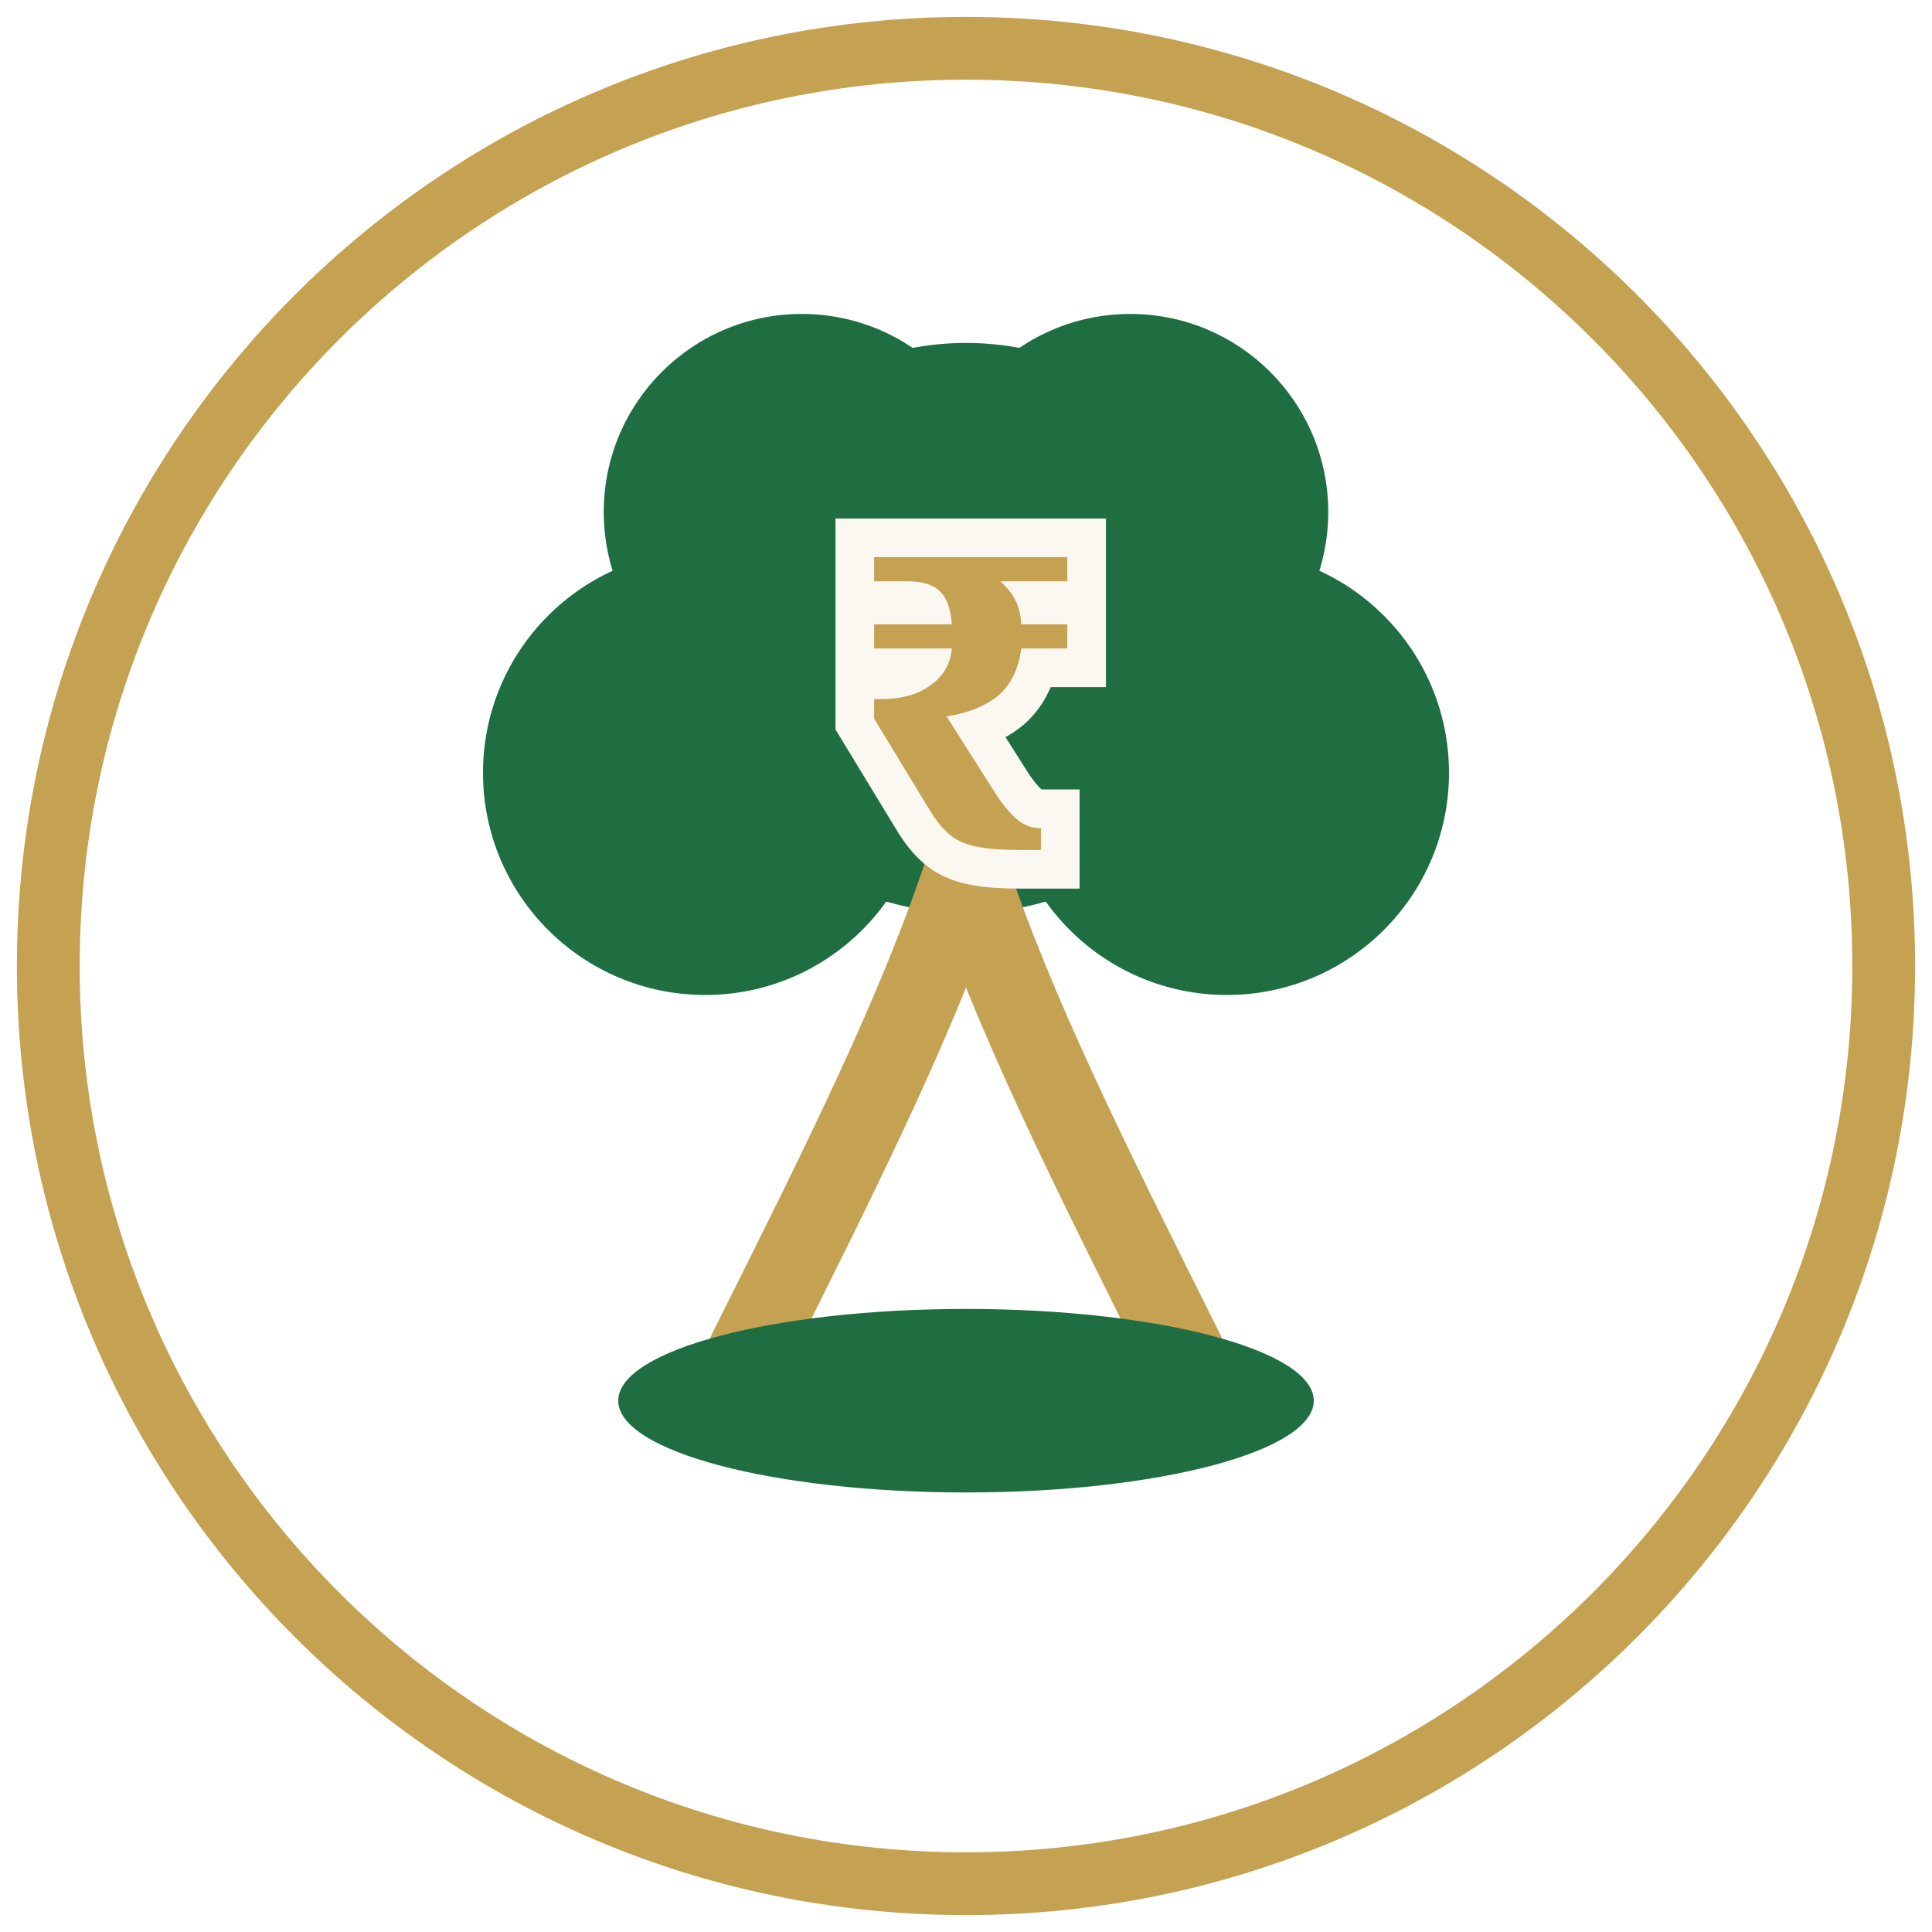
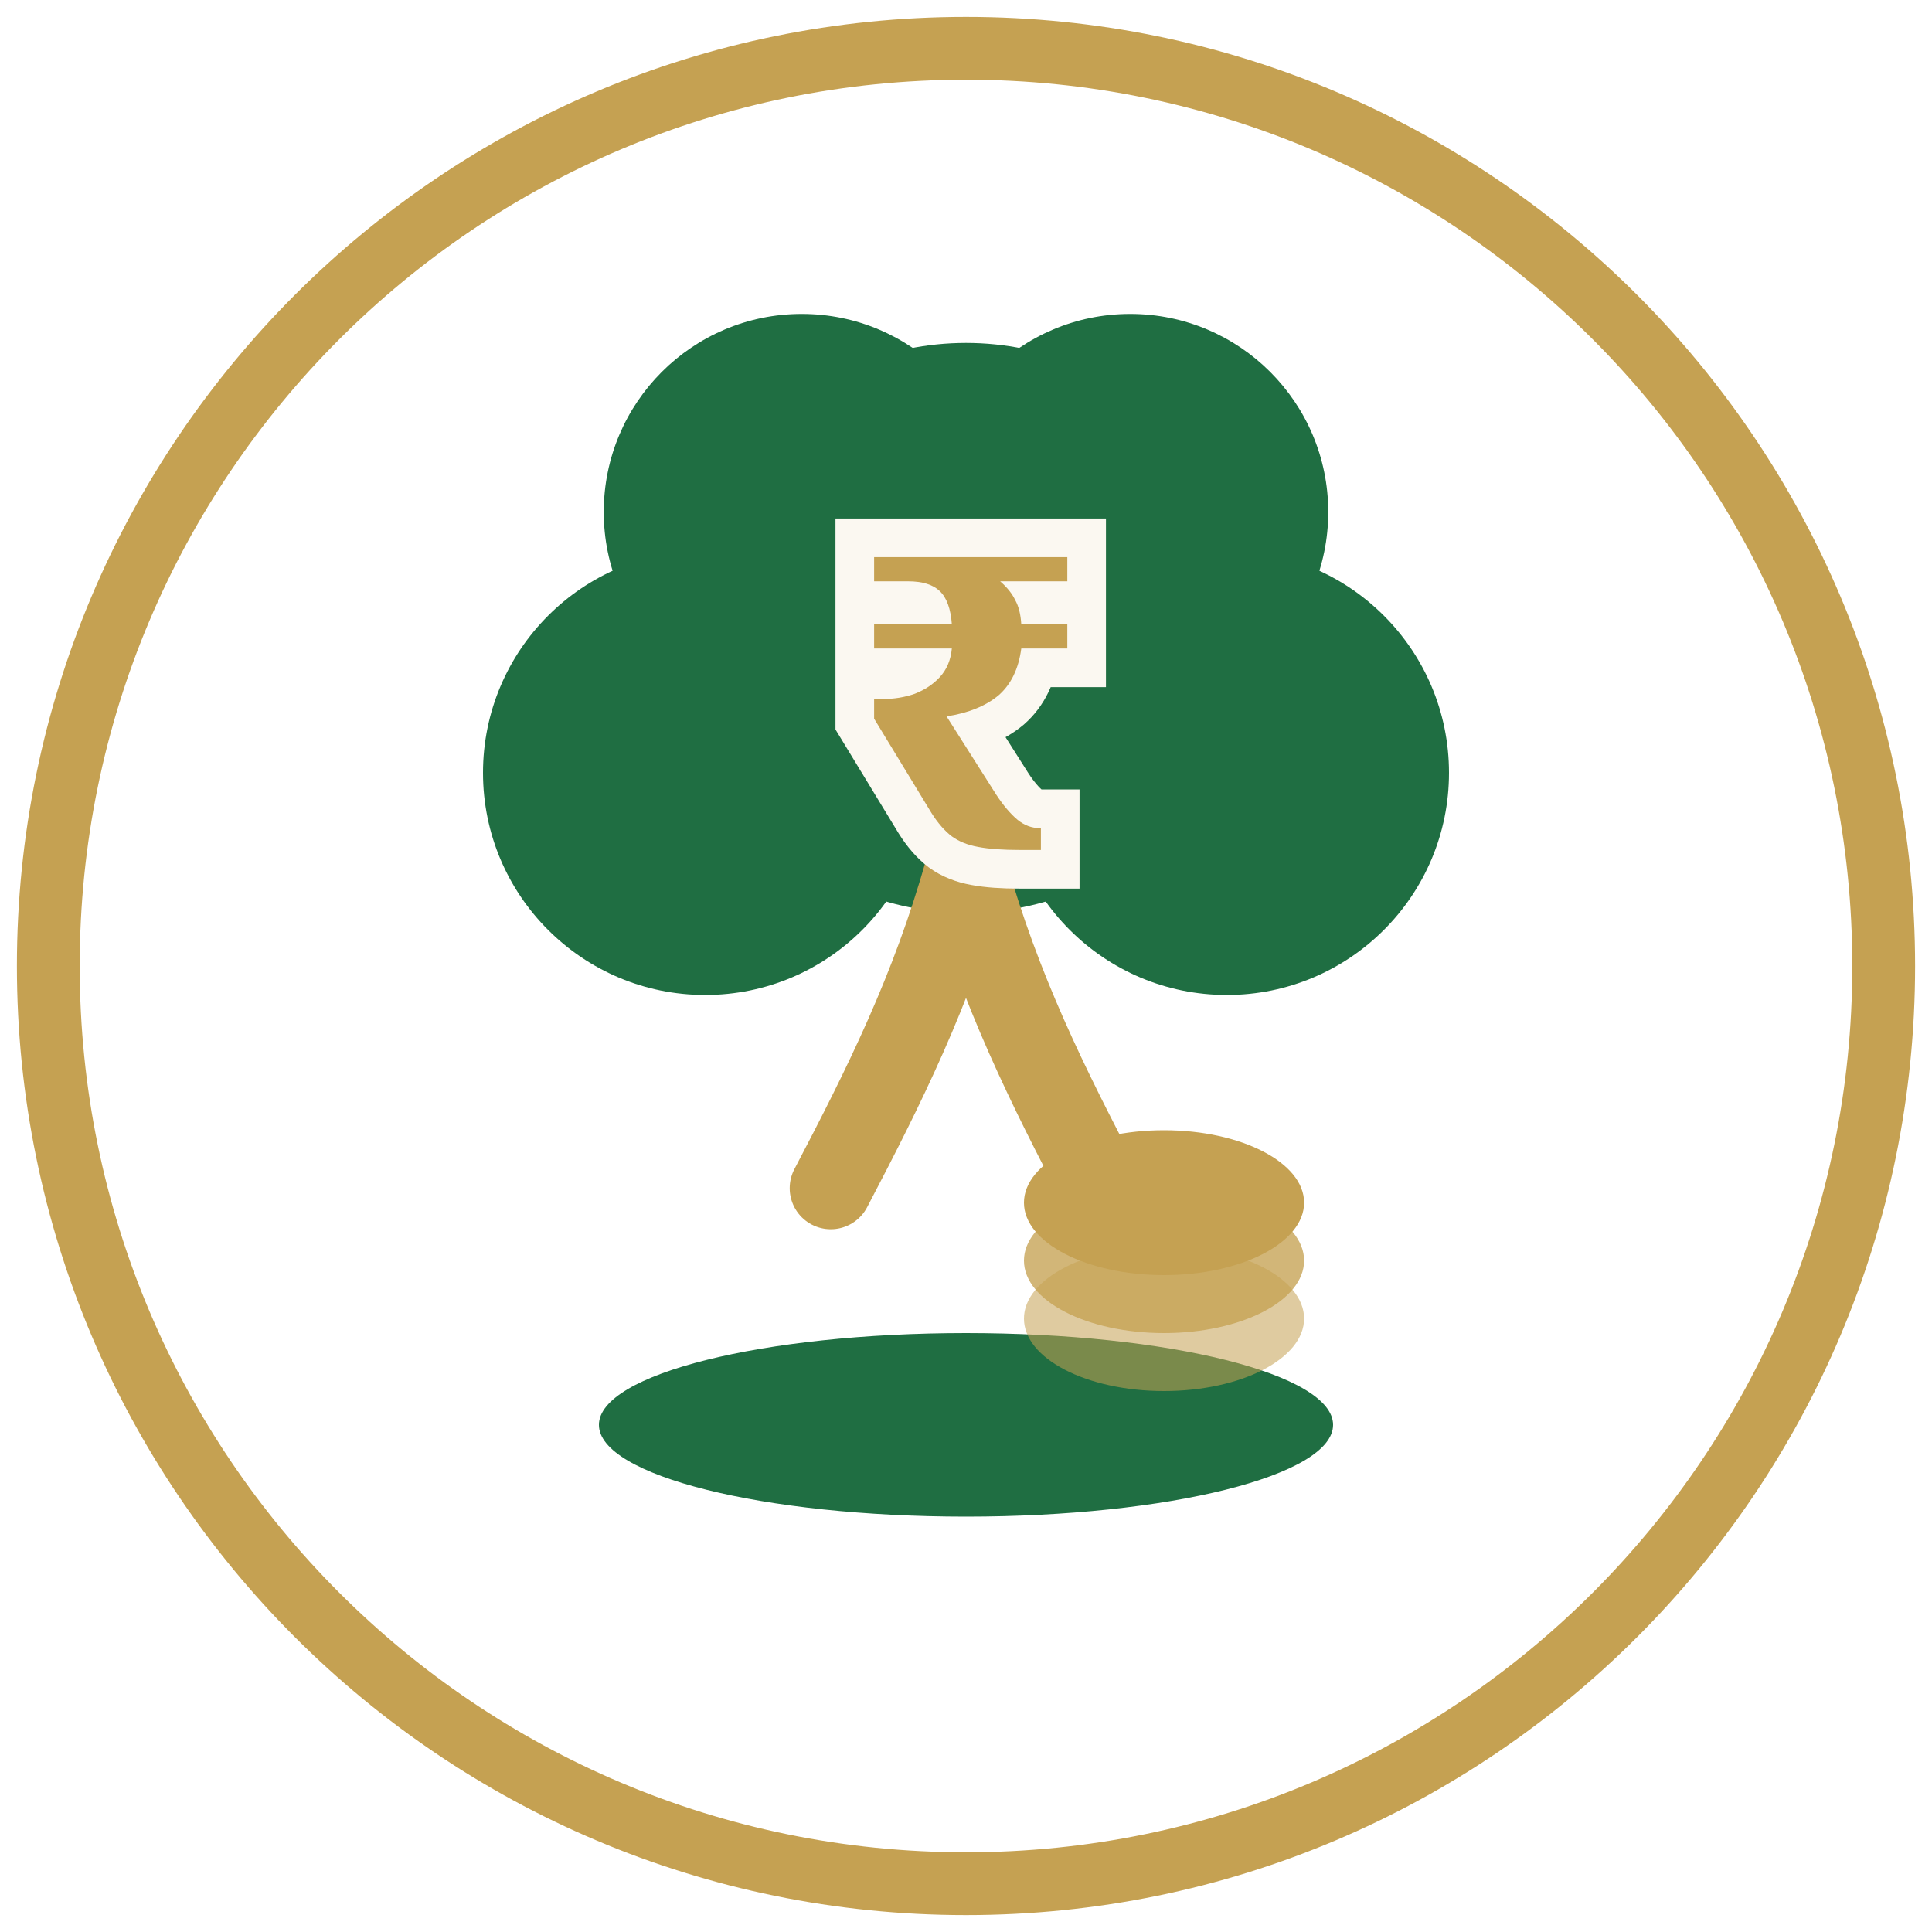
<svg xmlns="http://www.w3.org/2000/svg" viewBox="0 0 40 40">
  <circle cx="20" cy="20" r="19" fill="none" stroke="#C5A152" stroke-width="1.3" />
  <g fill="#1F6E42">
    <circle cx="16.6" cy="10.6" r="4.1" />
    <circle cx="23.4" cy="10.6" r="4.1" />
    <circle cx="20" cy="13" r="5.9" />
    <circle cx="14.6" cy="16" r="4.6" />
    <circle cx="25.4" cy="16" r="4.6" />
  </g>
-   <path d="M20 18 C19 21, 17.5 24, 15.5 28" stroke="#C5A152" stroke-width="1.7" fill="none" stroke-linecap="round" />
-   <path d="M20 18 C21 21, 22.5 24, 24.5 28" stroke="#C5A152" stroke-width="1.7" fill="none" stroke-linecap="round" />
-   <ellipse cx="20" cy="29" rx="7.2" ry="1.9" fill="#1F6E42" />
+   <path d="M20 18 C19.3 20.5, 18.3 22.5, 17.2 24.6" stroke="#C5A152" stroke-width="1.7" fill="none" stroke-linecap="round" />
+   <path d="M20 18 C20.7 20.5, 21.7 22.5, 22.8 24.6" stroke="#C5A152" stroke-width="1.7" fill="none" stroke-linecap="round" />
+   <ellipse cx="20" cy="29.5" rx="7.6" ry="1.9" fill="#1F6E42" />
+   <g>
+     <ellipse cx="24.1" cy="27.3" rx="2.9" ry="1.5" fill="#C5A152" opacity="0.55" />
+     <ellipse cx="24.1" cy="26.1" rx="2.9" ry="1.5" fill="#C5A152" opacity="0.78" />
+     <ellipse cx="24.1" cy="24.9" rx="2.9" ry="1.5" fill="#C5A152" />
+   </g>
  <text x="20.1" y="14.3" text-anchor="middle" dominant-baseline="central" font-family="Georgia, 'Times New Roman', serif" font-weight="600" font-size="8.5" fill="#C5A152" stroke="#FBF8F1" stroke-width="1.6" paint-order="stroke">₹</text>
</svg>
